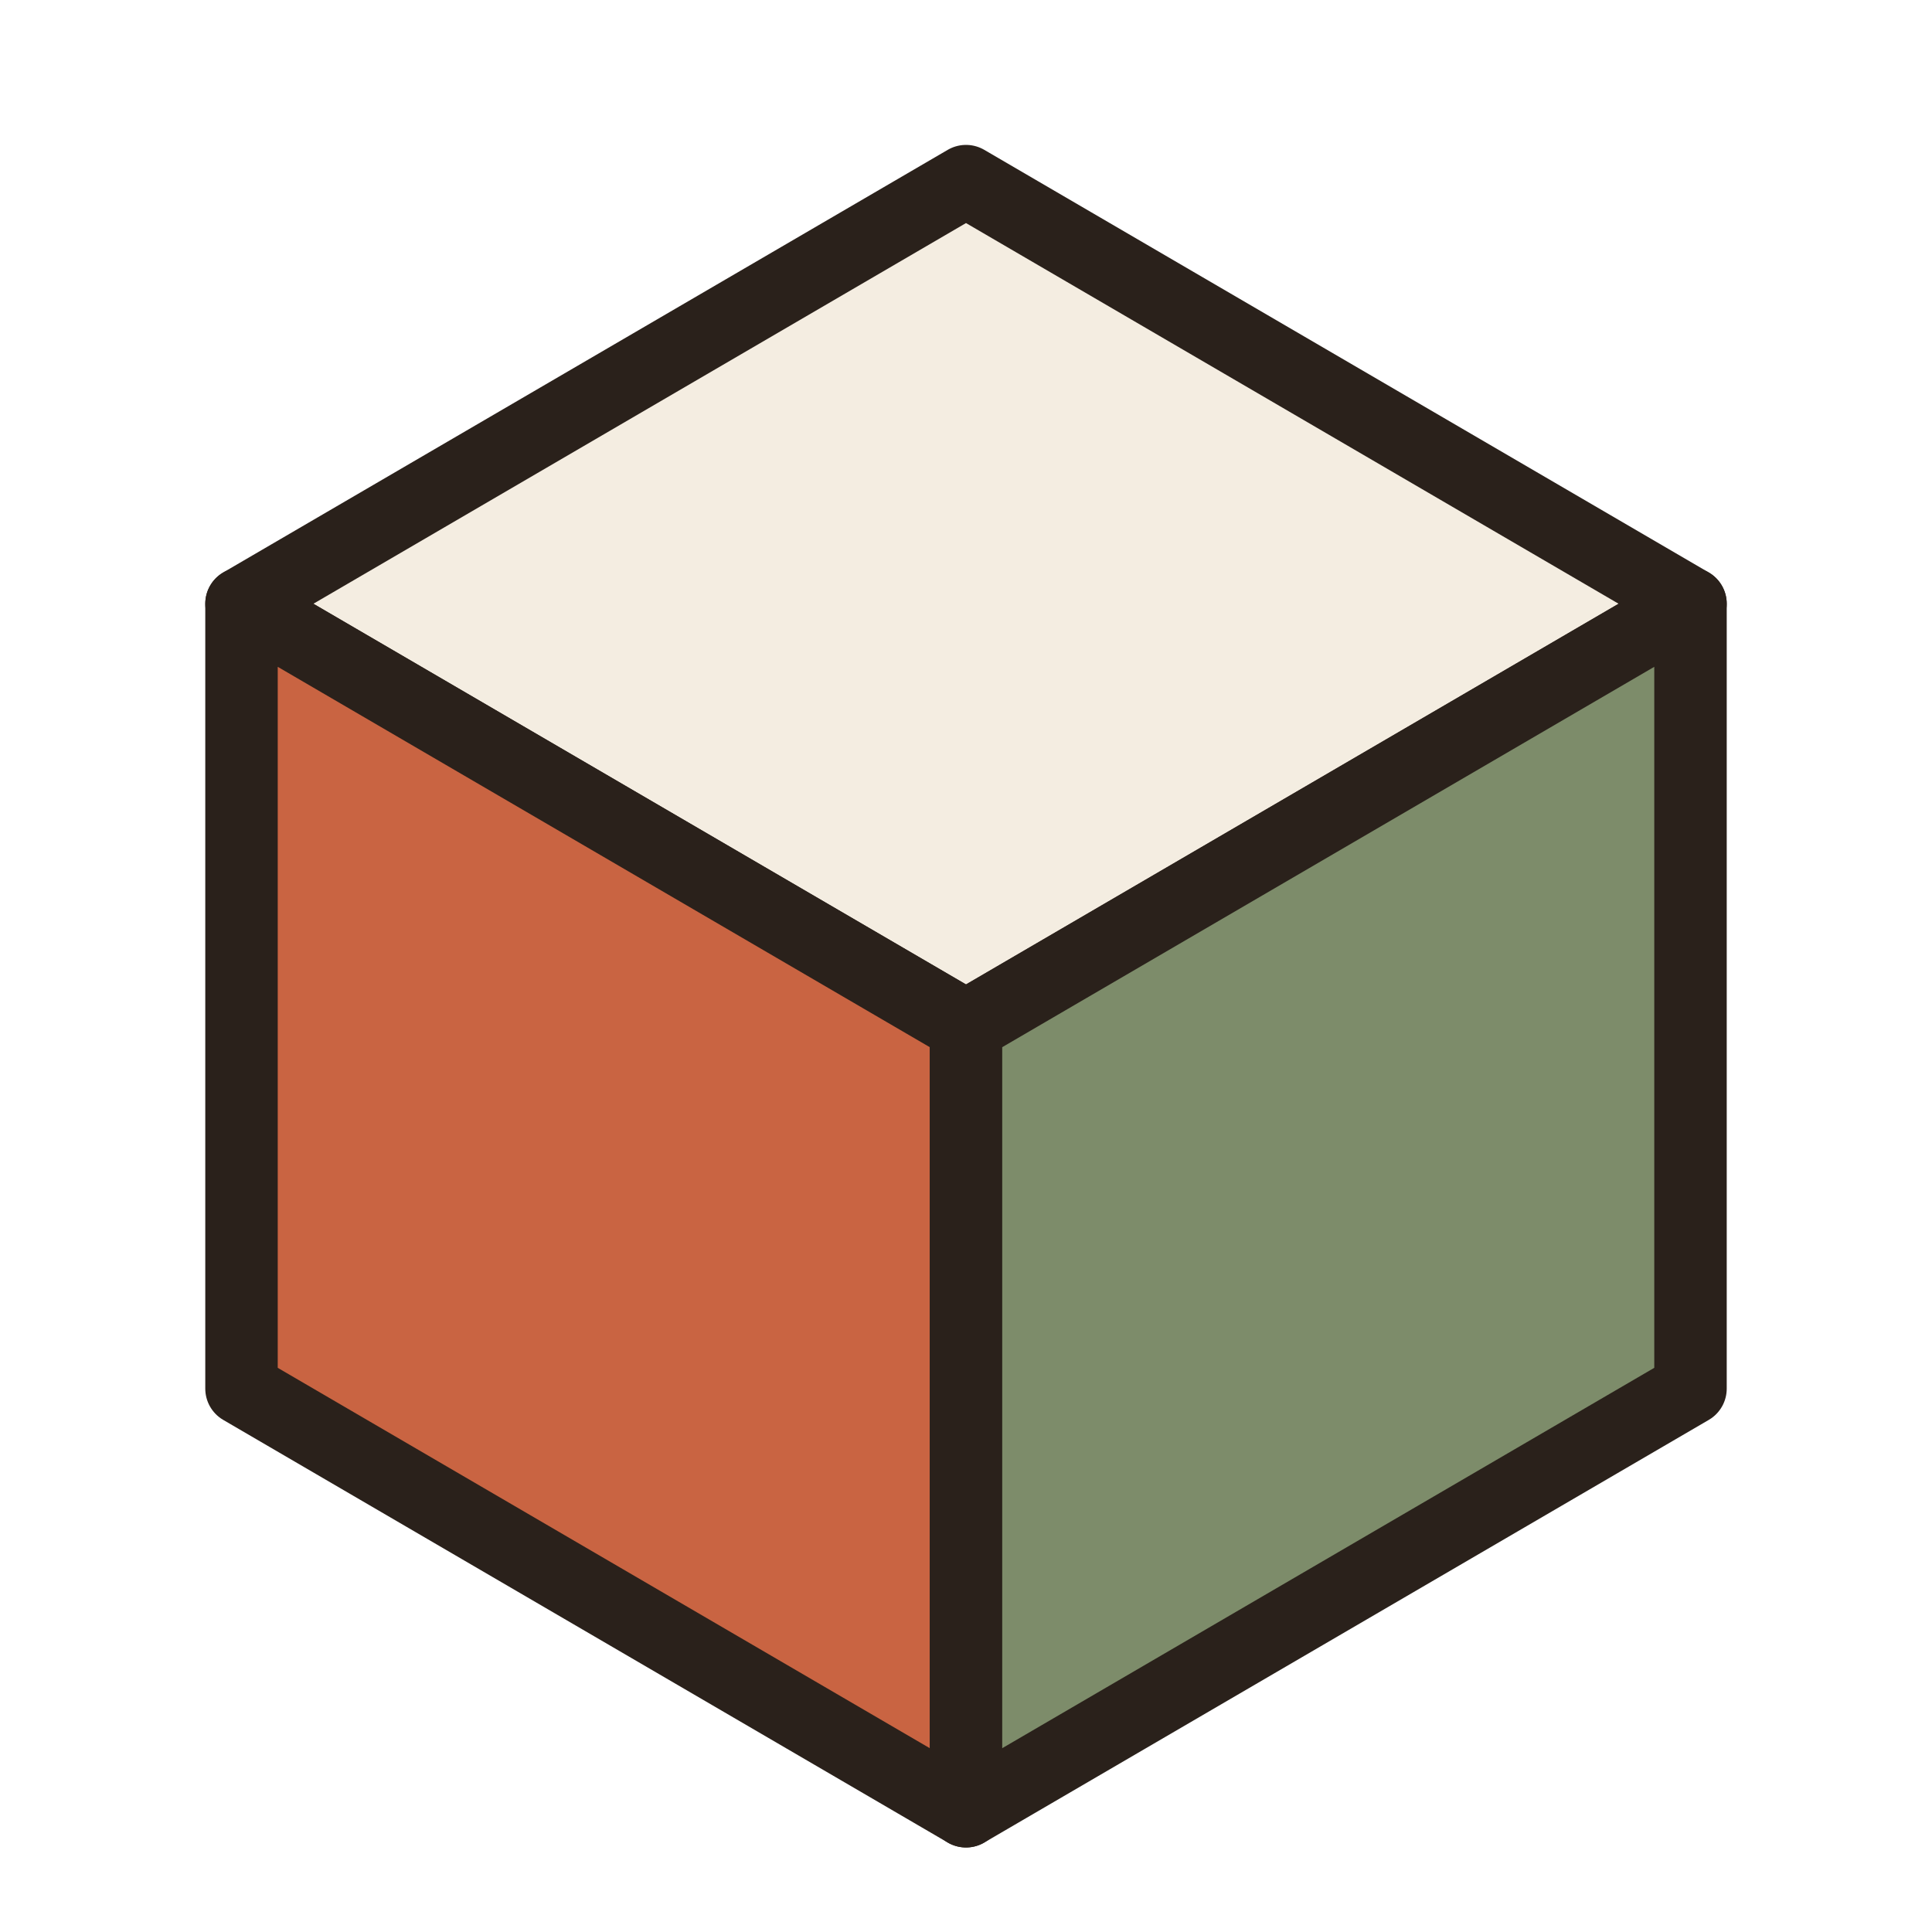
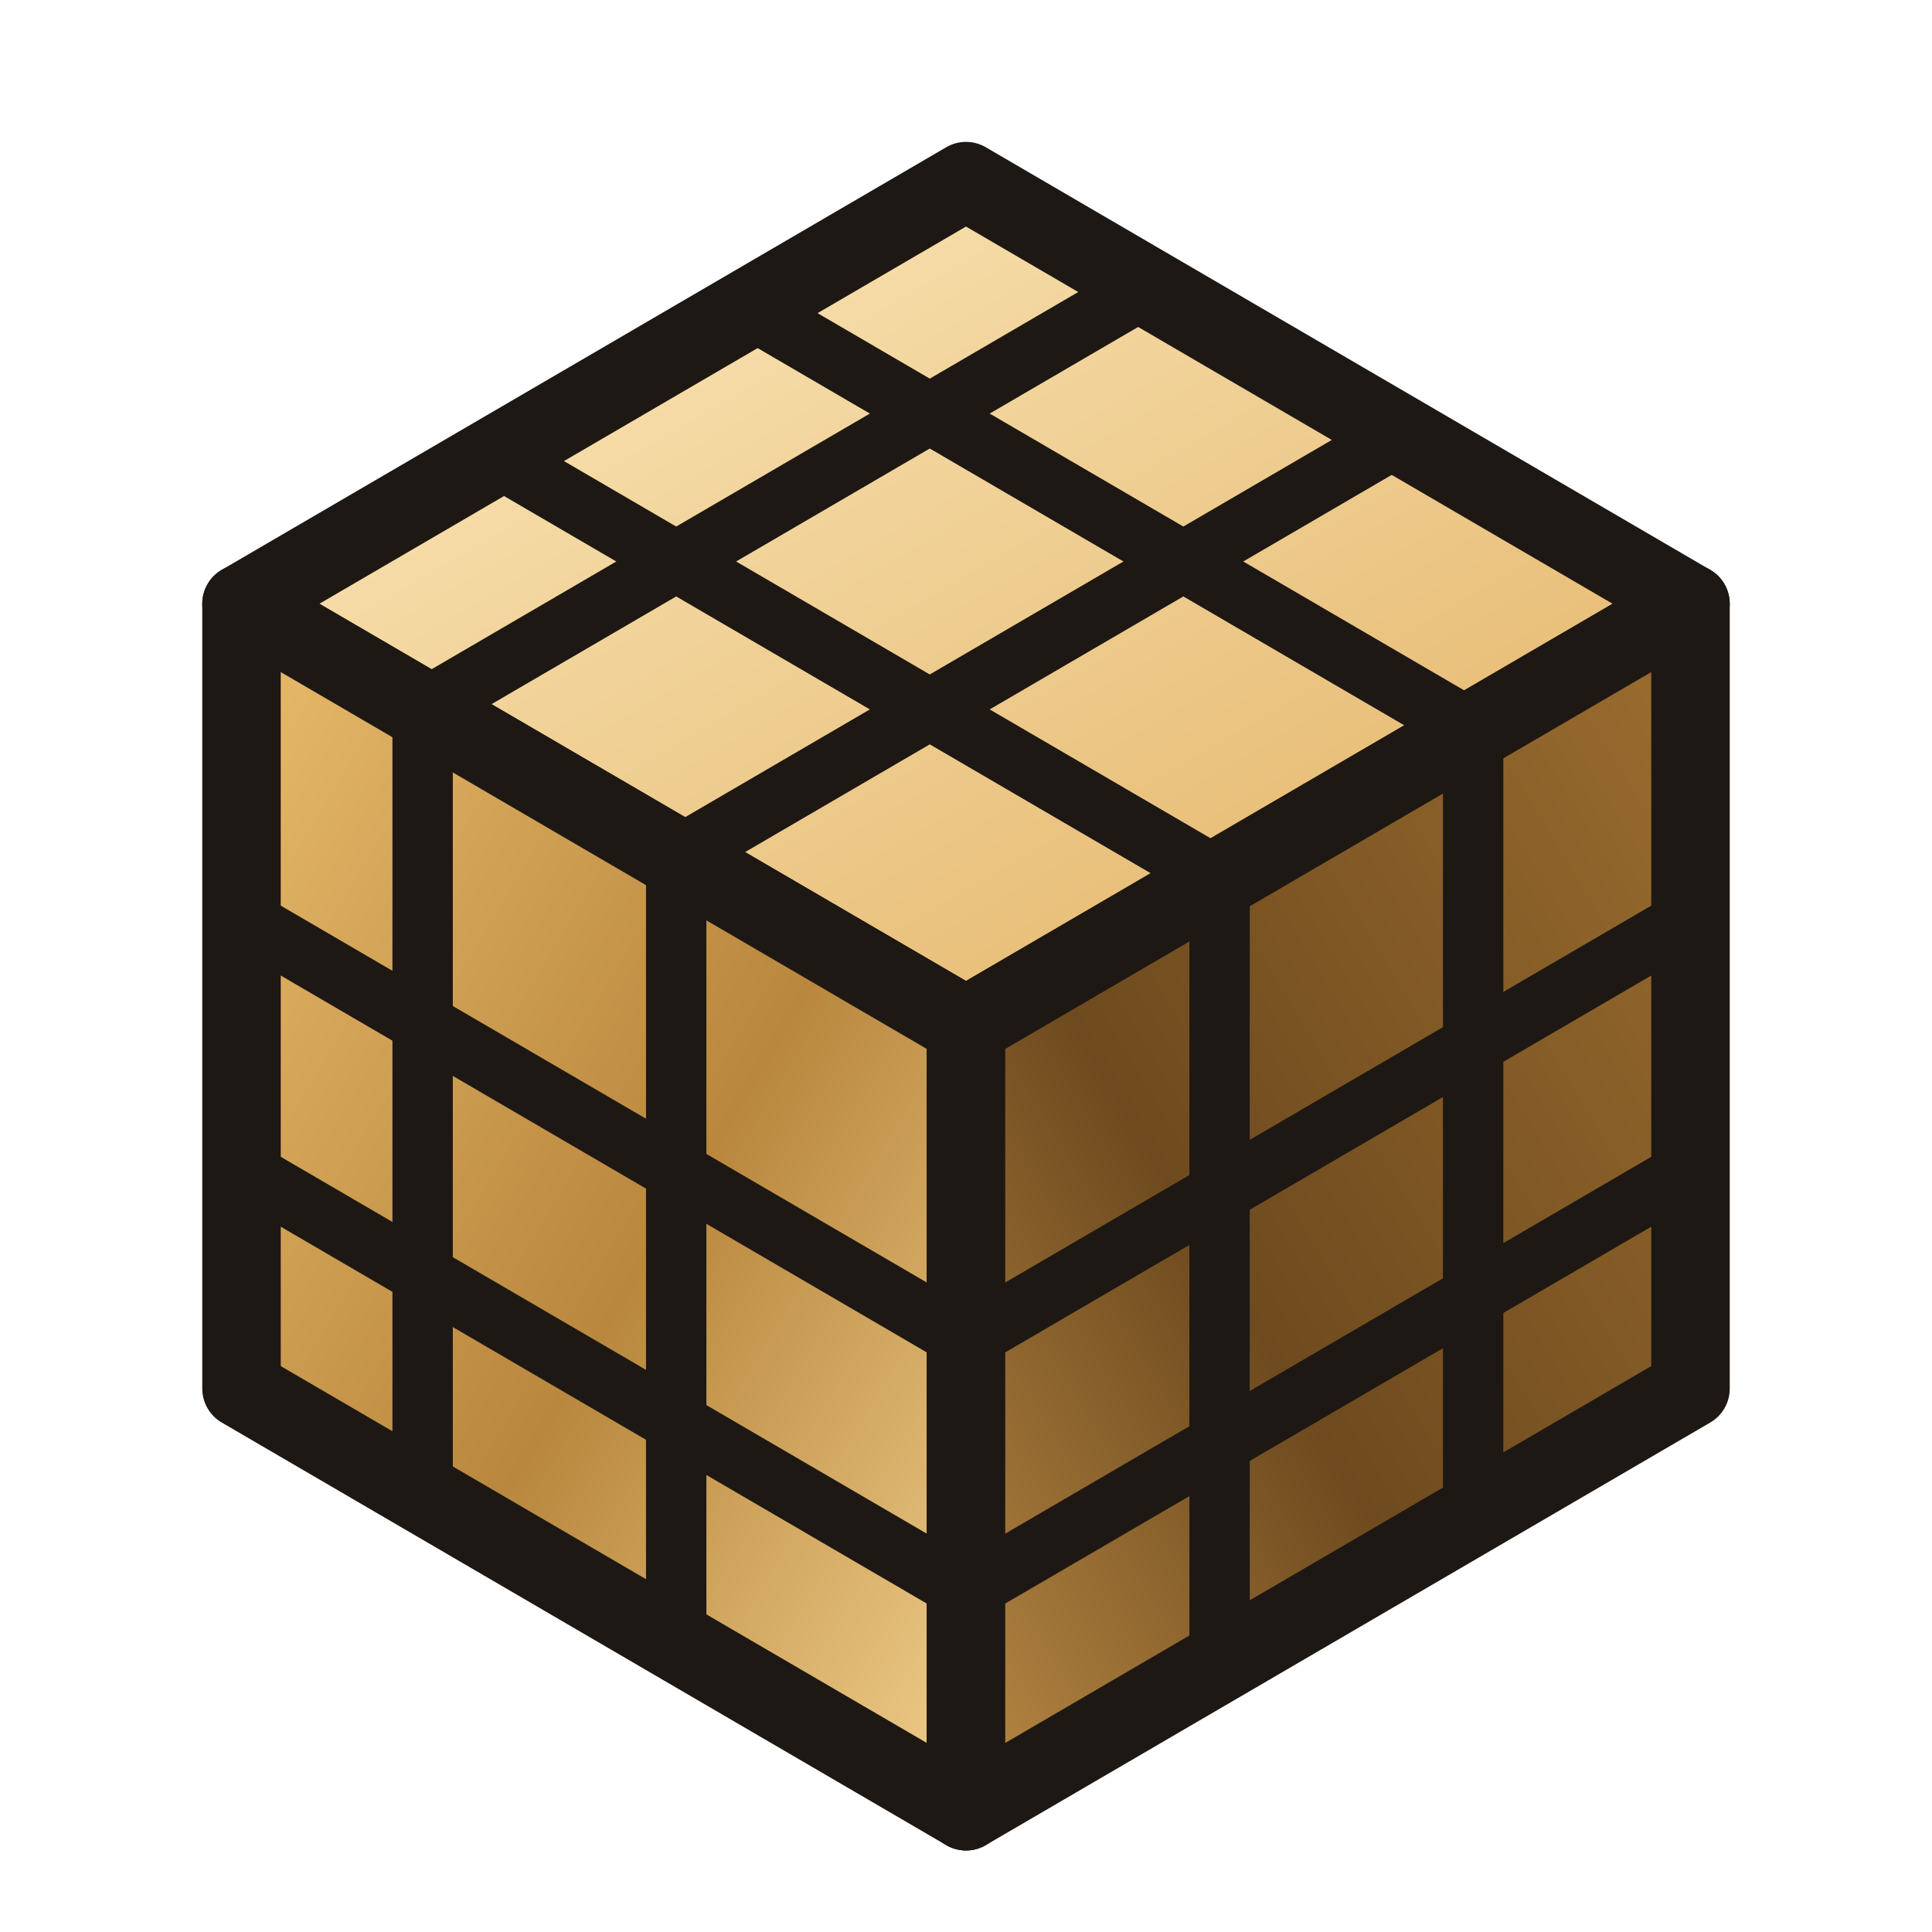
<svg xmlns="http://www.w3.org/2000/svg" viewBox="0 0 32 32">
-   <path d="M16 3 28 10 16 17 4 10Z" fill="#F4EDE1" stroke="#2A211B" stroke-width="1.2" stroke-linejoin="round" />
-   <path d="M4 10 16 17 16 30 4 23Z" fill="#C96442" stroke="#2A211B" stroke-width="1.2" stroke-linejoin="round" />
-   <path d="M16 17 28 10 28 23 16 30Z" fill="#7D8C6A" stroke="#2A211B" stroke-width="1.2" stroke-linejoin="round" />
+   <defs>
+     <linearGradient id="top" x1="0" y1="0" x2="1" y2="1">
+       <stop offset="0" stop-color="#FCEBC0" />
+       <stop offset="1" stop-color="#E2B062" />
+     </linearGradient>
+     <linearGradient id="left" x1="0" y1="0" x2="1" y2="1">
+       <stop offset="0" stop-color="#E9BC6C" />
+       <stop offset=".55" stop-color="#B9873E" />
+       <stop offset="1" stop-color="#F0CF8C" />
+     </linearGradient>
+     <linearGradient id="right" x1="1" y1="0" x2="0" y2="1">
+       <stop offset="0" stop-color="#9C6E30" />
+       <stop offset=".6" stop-color="#6E4A1E" />
+       <stop offset="1" stop-color="#B98A45" />
+     </linearGradient>
+   </defs>
+   <path d="M4.00 10.00 L16.00 3.00 L28.00 10.00 L16.00 17.00Z" fill="url(#top)" stroke="#1E1814" stroke-width="1.3" stroke-linejoin="round" />
+   <path d="M8.20 7.55 L20.20 14.55" stroke="#1E1814" stroke-width="1" />
+   <path d="M12.40 5.10 L24.40 12.10" stroke="#1E1814" stroke-width="1" />
+   <path d="M7.00 11.75 L19.00 4.75" stroke="#1E1814" stroke-width="1" />
+   <path d="M11.20 14.20 L23.20 7.20" stroke="#1E1814" stroke-width="1" />
+   <path d="M4.00 10.00 L16.00 17.00 L16.00 30.00 L4.00 23.00Z" fill="url(#left)" stroke="#1E1814" stroke-width="1.3" stroke-linejoin="round" />
+   <path d="M7.00 11.75 L7.00 24.75" stroke="#1E1814" stroke-width="1" />
+   <path d="M11.20 14.20 L11.20 27.20" stroke="#1E1814" stroke-width="1" />
+   <path d="M4.00 15.20 L16.00 22.20" stroke="#1E1814" stroke-width="1" />
+   <path d="M4.00 19.36 L16.00 26.36" stroke="#1E1814" stroke-width="1" />
+   <path d="M16.00 17.00 L28.00 10.00 L28.00 23.00 L16.00 30.00Z" fill="url(#right)" stroke="#1E1814" stroke-width="1.3" stroke-linejoin="round" />
+   <path d="M20.20 14.55 L20.20 27.55" stroke="#1E1814" stroke-width="1" />
+   <path d="M24.40 12.10 L24.40 25.10" stroke="#1E1814" stroke-width="1" />
+   <path d="M16.00 22.20 L28.00 15.20" stroke="#1E1814" stroke-width="1" />
+   <path d="M16.00 26.36 L28.00 19.36" stroke="#1E1814" stroke-width="1" />
</svg>
